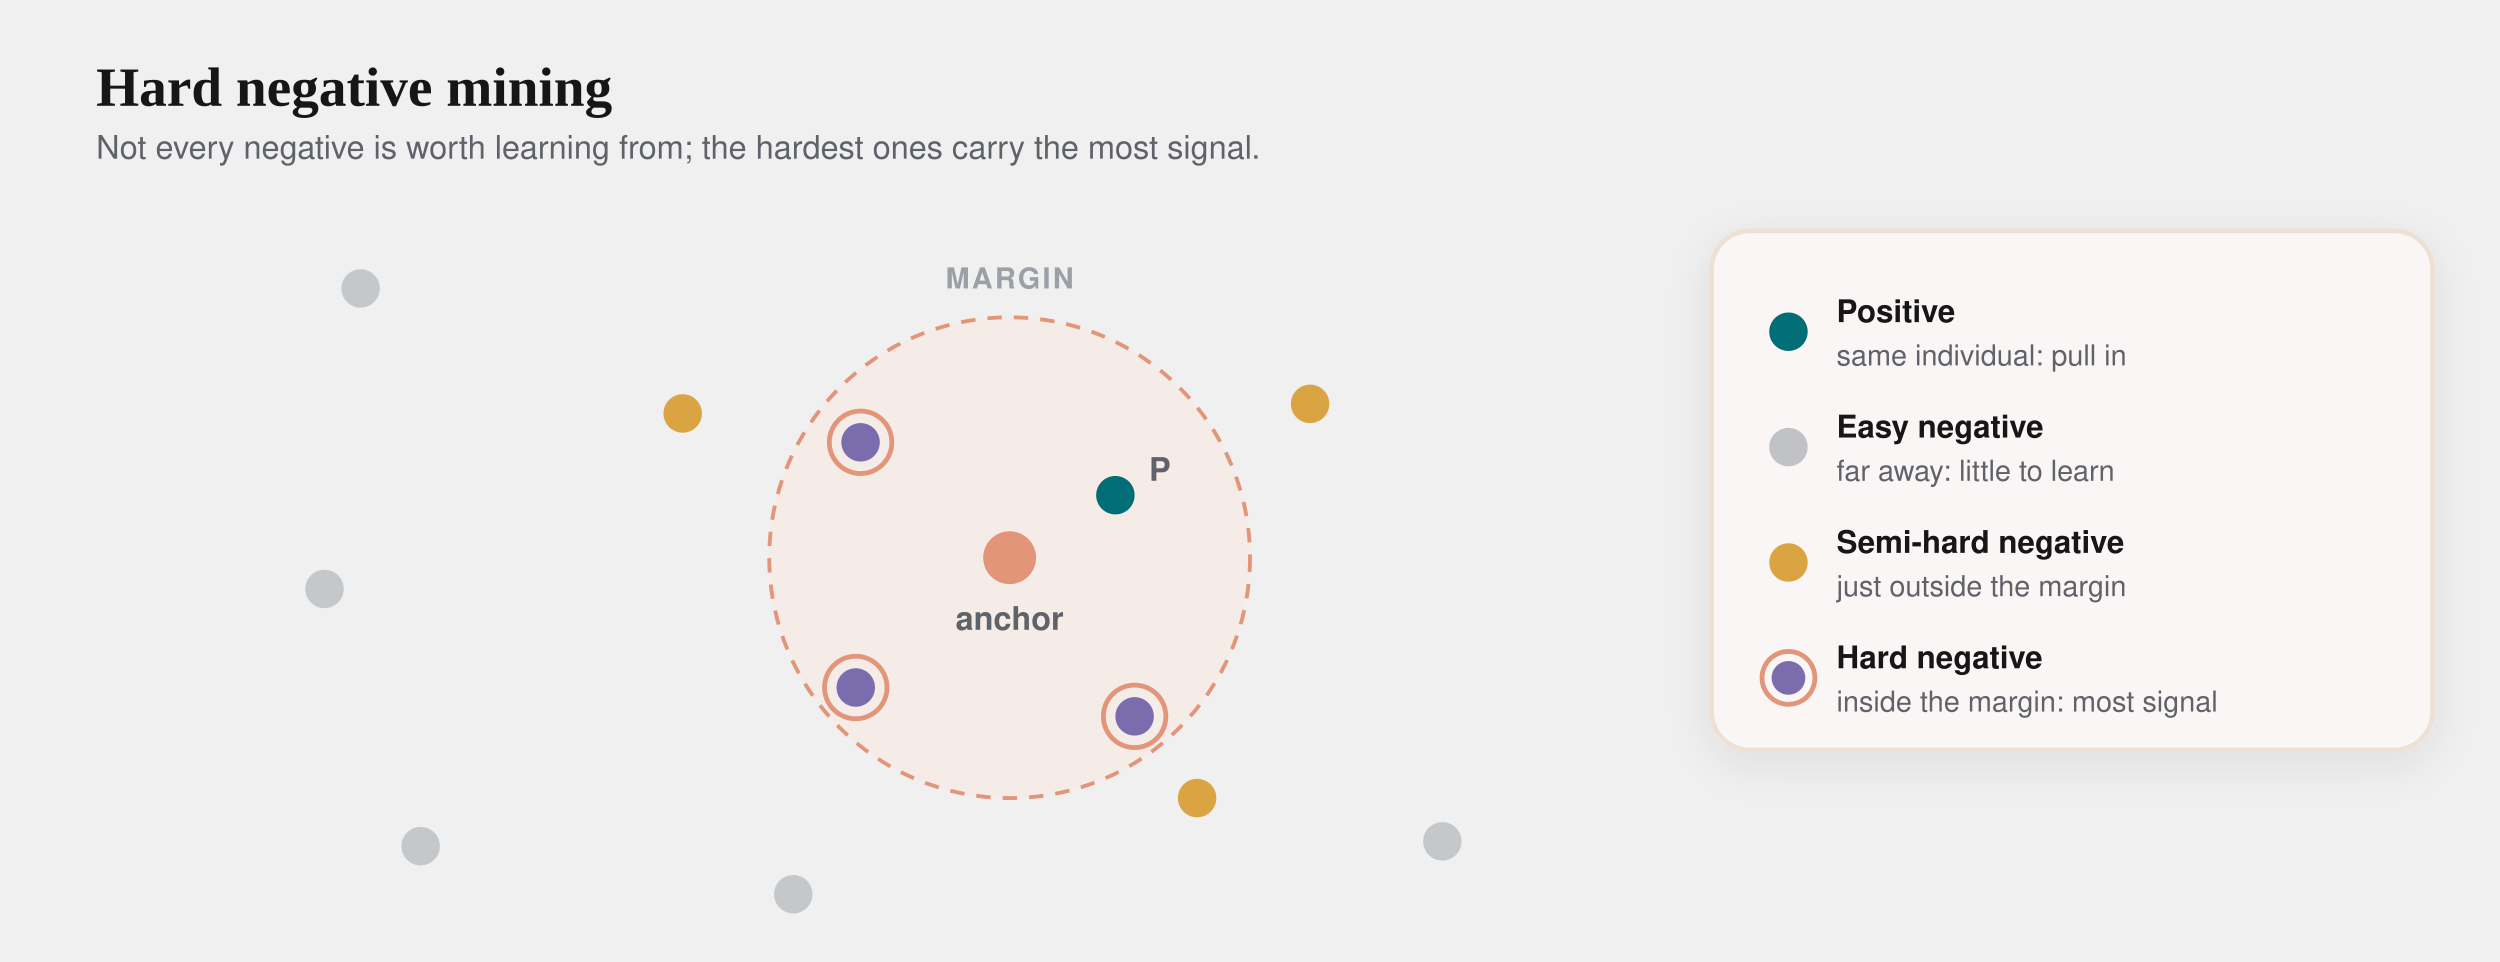
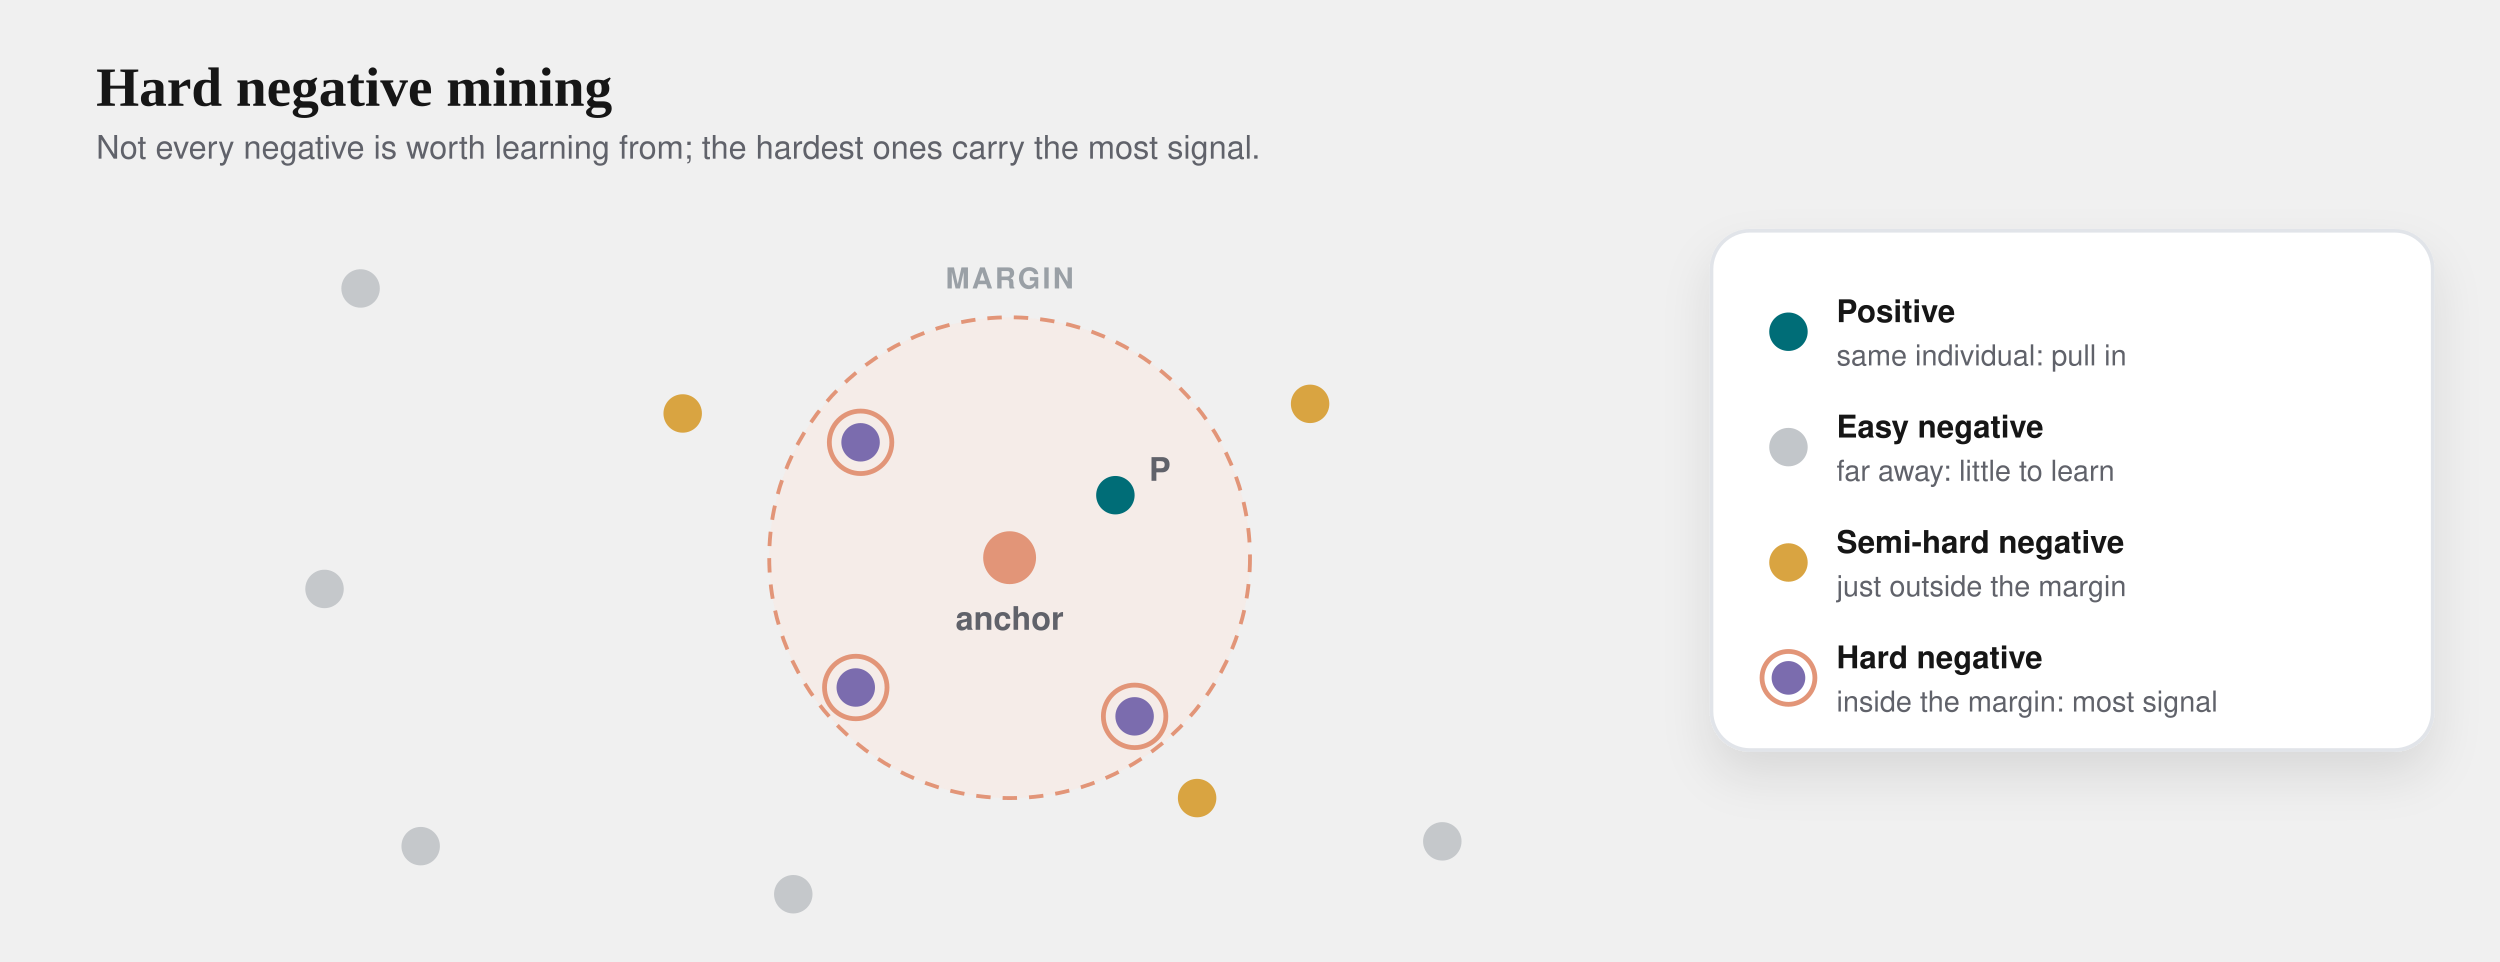
<svg xmlns="http://www.w3.org/2000/svg" viewBox="0 0 1040 400" font-family="Mulish, Helvetica, Arial, sans-serif">
  <defs>
    <filter id="cardshadow" x="-20%" y="-20%" width="140%" height="150%">
-       <feDropShadow dx="0" dy="5" stdDeviation="9" flood-color="#1c2b28" flood-opacity="0.08" />
+       <feDropShadow dx="0" dy="10" stdDeviation="10" flood-color="#000000" flood-opacity="0.10" />
    </filter>
    <style>
    .title { font-family: Newsreader, Georgia, 'Times New Roman', serif; font-size: 23px; font-weight: 600; fill: #161616; }
    .desc  { font-size: 13.5px; fill: #60626a; }
    .leg   { font-size: 13px; font-weight: 700; fill: #161616; }
    .legd  { font-size: 12px; fill: #60626a; }
    .mlab  { font-size: 12px; font-weight: 700; fill: #9aa0a6; letter-spacing: 0.08em; }
  </style>
  </defs>
  <text class="title" x="40" y="44">Hard negative mining</text>
  <text class="desc" x="40" y="66">Not every negative is worth learning from; the hardest ones carry the most signal.</text>
  <circle cx="420" cy="232" r="100" fill="#fbe9e1" fill-opacity="0.5" stroke="#e29578" stroke-width="1.6" stroke-dasharray="6 5" />
  <text class="mlab" x="420" y="120" text-anchor="middle">MARGIN</text>
  <g fill="#9aa0a6" opacity="0.5">
    <circle cx="150" cy="120" r="8" />
    <circle cx="175" cy="352" r="8" />
    <circle cx="330" cy="372" r="8" />
    <circle cx="600" cy="350" r="8" />
    <circle cx="135" cy="245" r="8" />
  </g>
  <g fill="#d9a441">
    <circle cx="545" cy="168" r="8" />
    <circle cx="284" cy="172" r="8" />
    <circle cx="498" cy="332" r="8" />
  </g>
  <g>
    <circle cx="358" cy="184" r="13" fill="none" stroke="#e29578" stroke-width="2" />
    <circle cx="358" cy="184" r="8" fill="#7b6cae" />
  </g>
  <g>
    <circle cx="472" cy="298" r="13" fill="none" stroke="#e29578" stroke-width="2" />
    <circle cx="472" cy="298" r="8" fill="#7b6cae" />
  </g>
  <g>
    <circle cx="356" cy="286" r="13" fill="none" stroke="#e29578" stroke-width="2" />
    <circle cx="356" cy="286" r="8" fill="#7b6cae" />
  </g>
  <circle cx="464" cy="206" r="8" fill="#006d77" />
  <circle cx="420" cy="232" r="11" fill="#e29578" />
  <text class="desc" x="420" y="262" text-anchor="middle" font-weight="800" fill="#161616">anchor</text>
  <text class="desc" x="478" y="200" font-weight="800" fill="#006d77">P</text>
-   <rect x="712" y="96" width="300" height="216" rx="16" fill="#fbf6f6" stroke="#ede0d4" stroke-width="2" filter="url(#cardshadow)" />
+   <rect x="712" y="96" width="300" height="216" rx="16" fill="#ffffff" stroke="#e1e4e9" stroke-width="1.5" filter="url(#cardshadow)" />
  <g>
    <circle cx="744" cy="138" r="8" fill="#006d77" />
    <text class="leg" x="764" y="134">Positive</text>
    <text class="legd" x="764" y="152">same individual: pull in</text>
    <circle cx="744" cy="186" r="8" fill="#9aa0a6" opacity="0.6" />
    <text class="leg" x="764" y="182">Easy negative</text>
    <text class="legd" x="764" y="200">far away: little to learn</text>
    <circle cx="744" cy="234" r="8" fill="#d9a441" />
    <text class="leg" x="764" y="230">Semi-hard negative</text>
    <text class="legd" x="764" y="248">just outside the margin</text>
    <g>
      <circle cx="744" cy="282" r="11" fill="none" stroke="#e29578" stroke-width="2" />
      <circle cx="744" cy="282" r="7" fill="#7b6cae" />
    </g>
    <text class="leg" x="764" y="278">Hard negative</text>
    <text class="legd" x="764" y="296">inside the margin: most signal</text>
  </g>
</svg>
